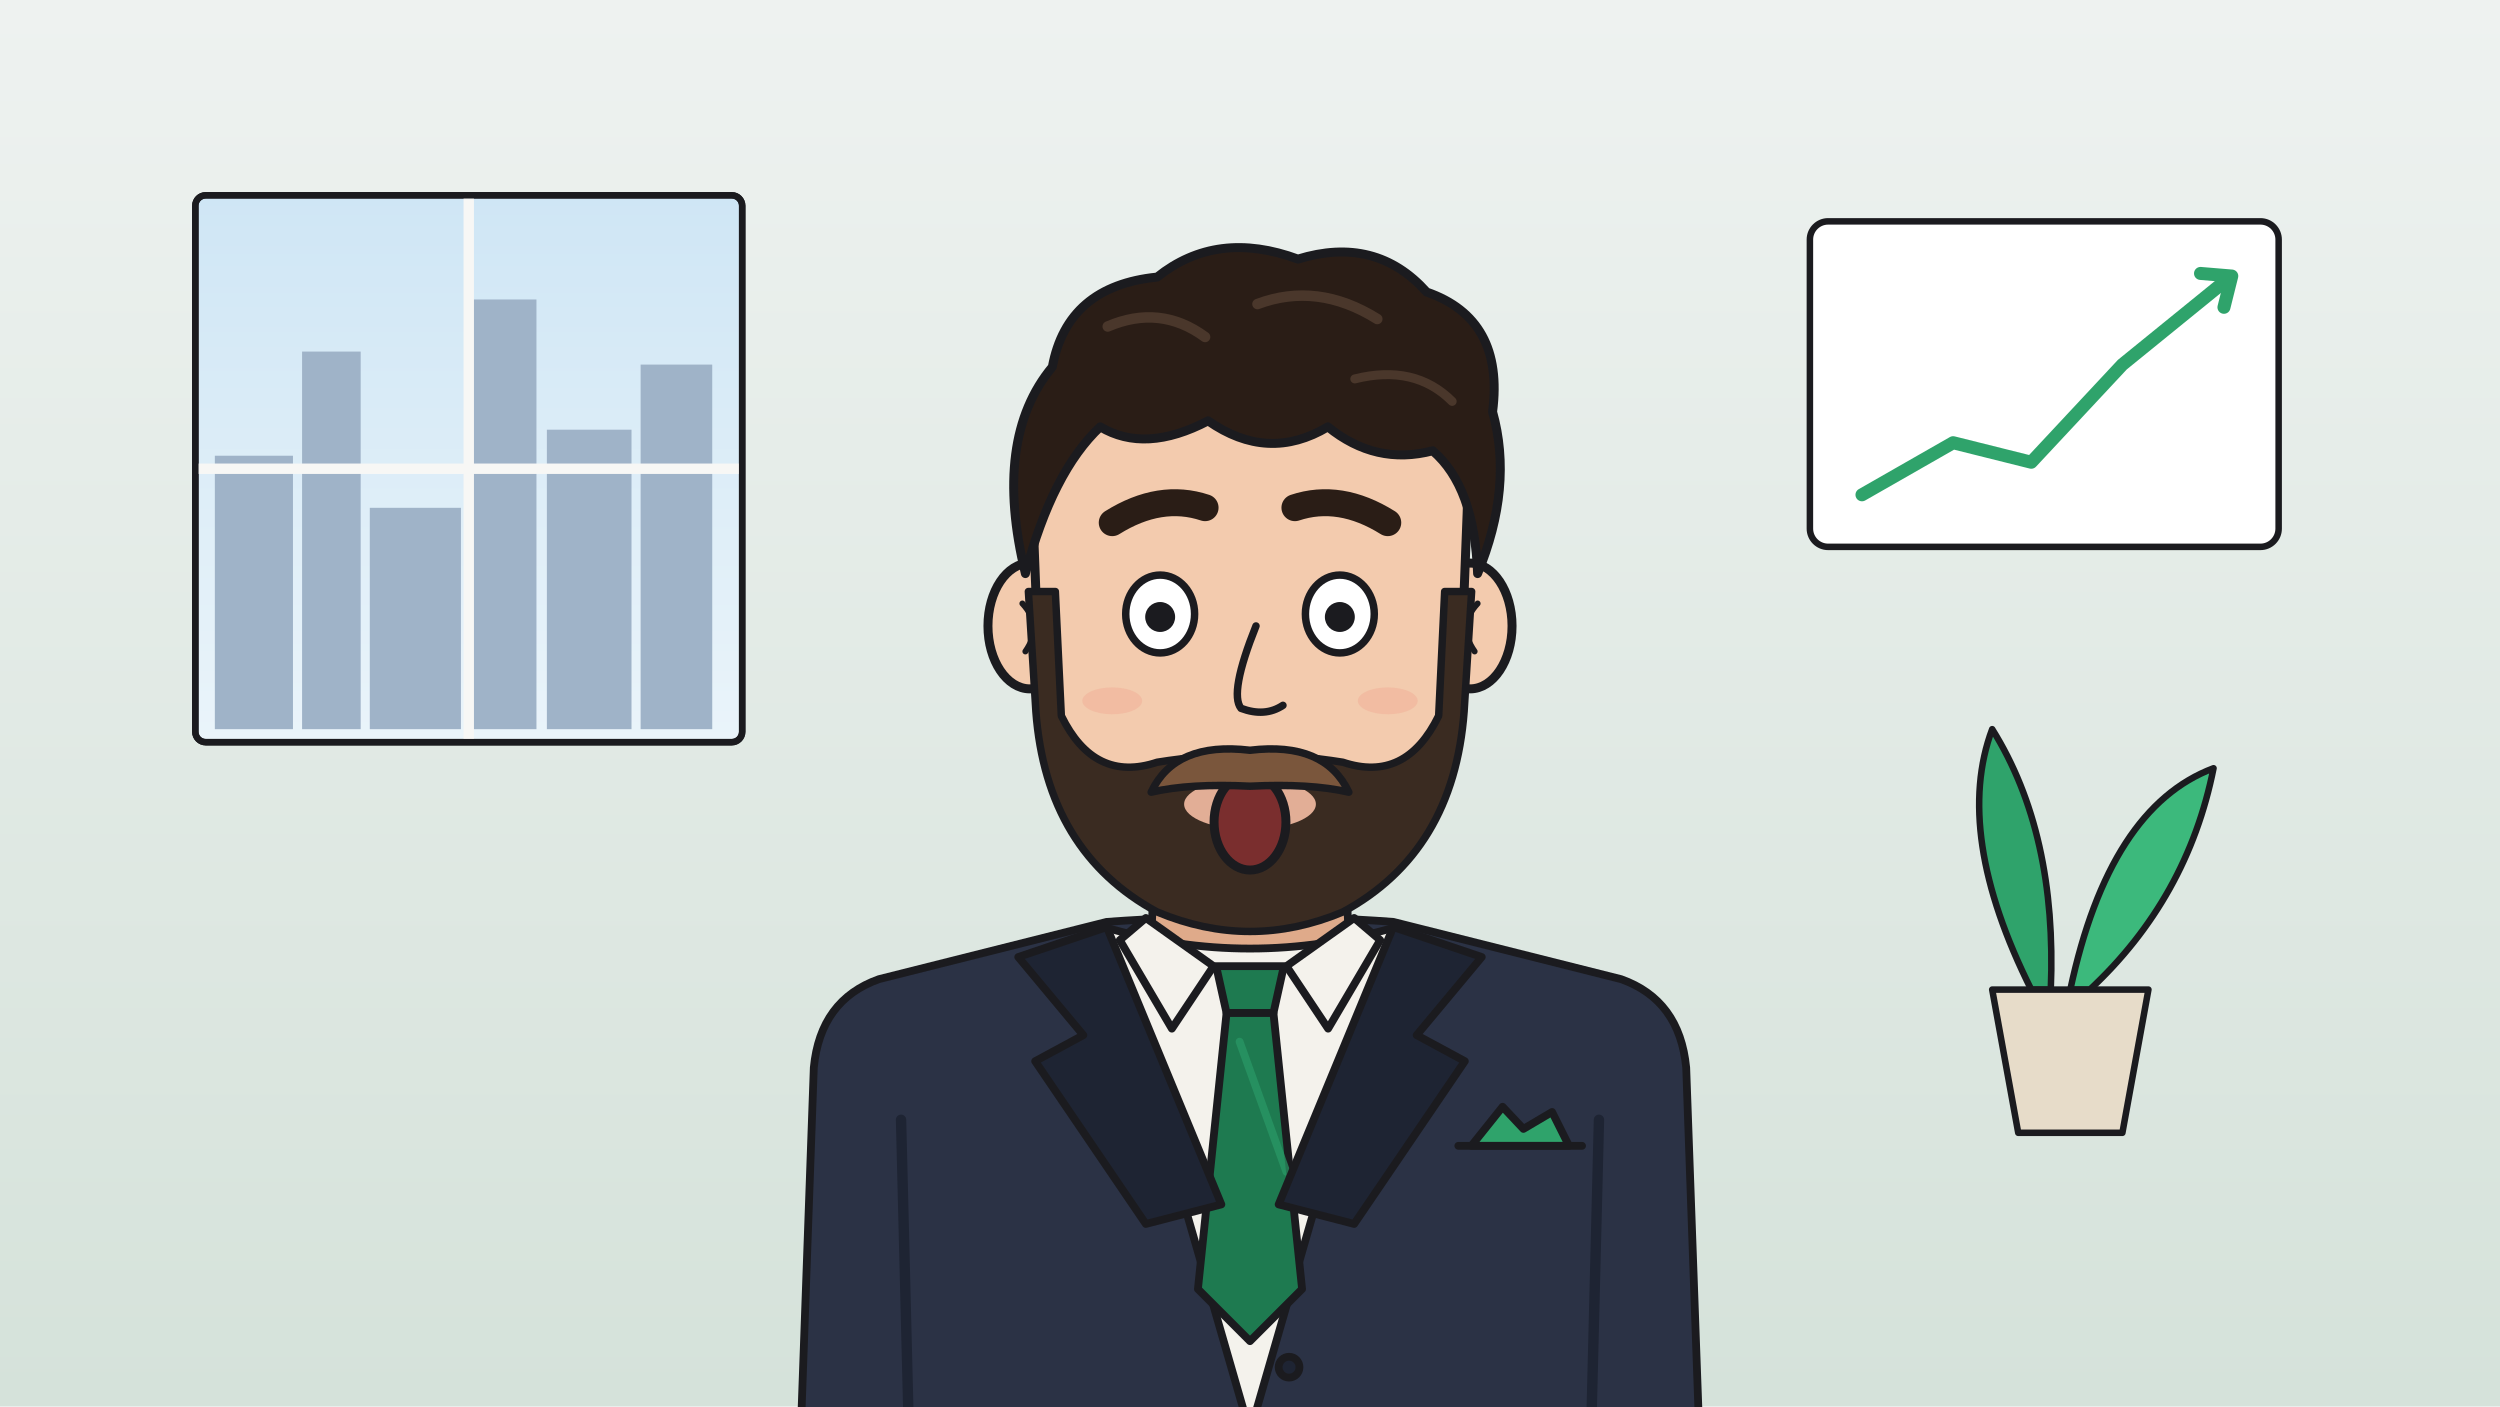
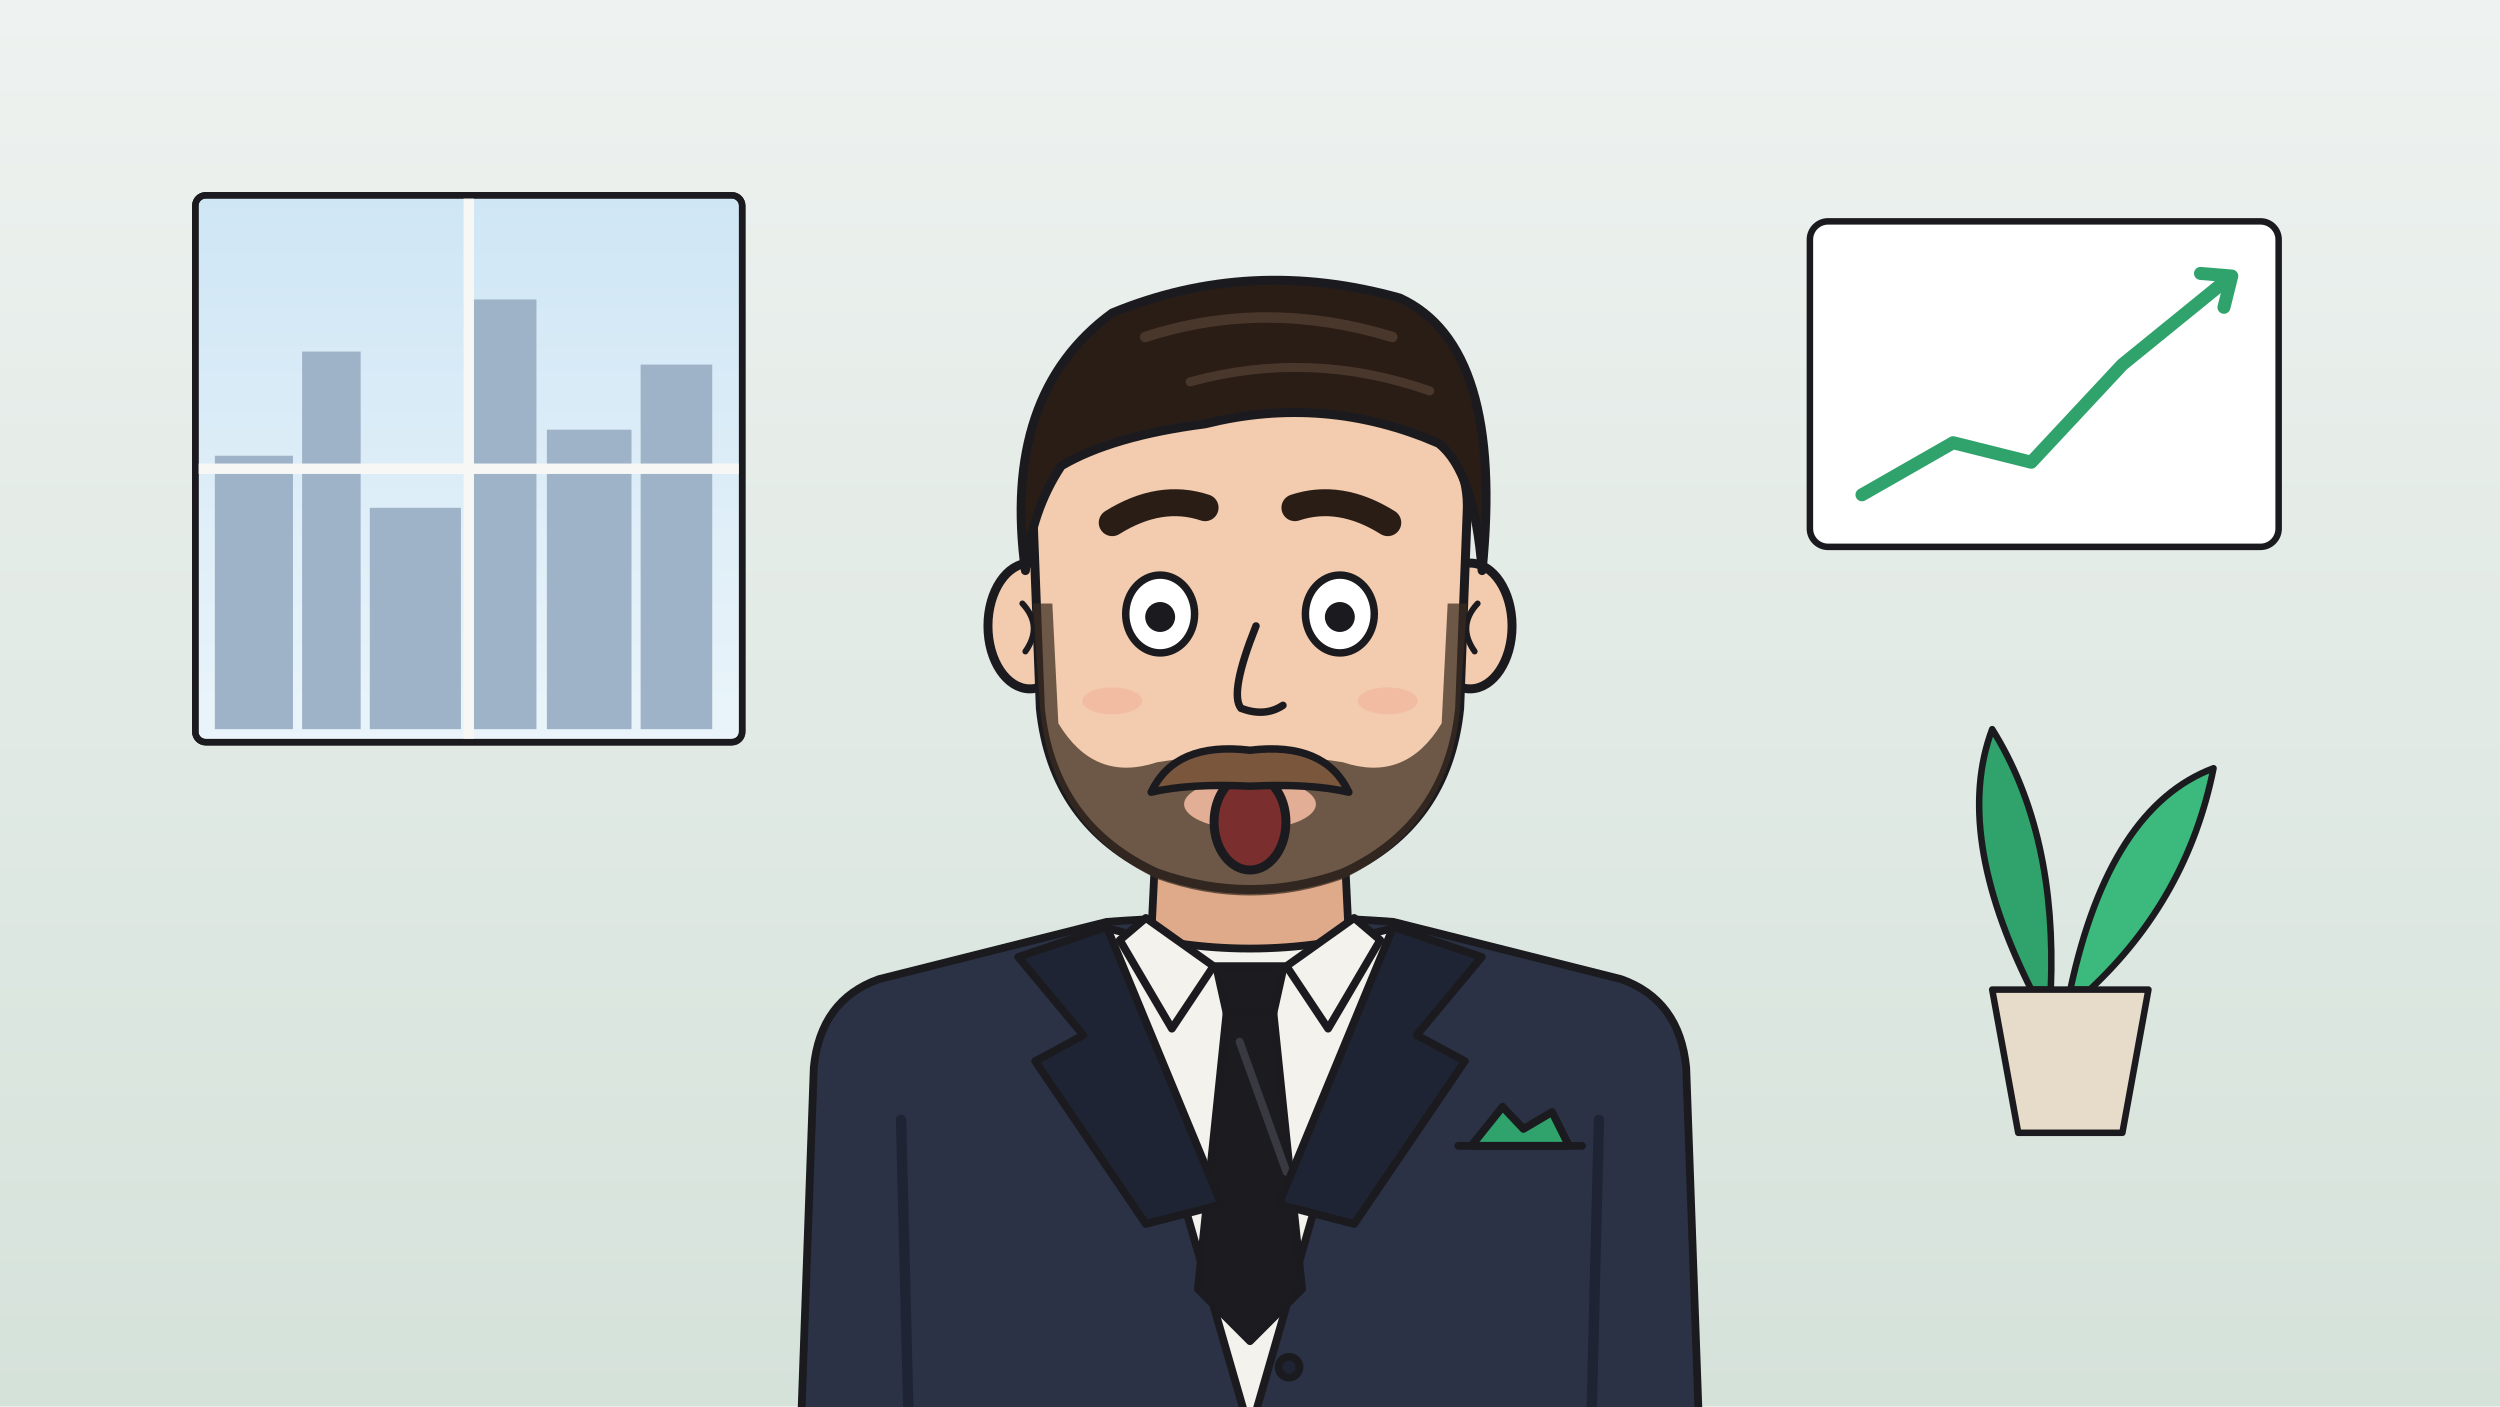
<svg xmlns="http://www.w3.org/2000/svg" width="1920" height="1080" viewBox="0 0 1920 1080">
  <defs>
    <linearGradient id="bg" x1="0" y1="0" x2="0" y2="1">
      <stop offset="0" stop-color="#EEF2F0" />
      <stop offset="1" stop-color="#D5E2DA" />
    </linearGradient>
    <linearGradient id="sky" x1="0" y1="0" x2="0" y2="1">
      <stop offset="0" stop-color="#CFE6F5" />
      <stop offset="1" stop-color="#EAF4FA" />
    </linearGradient>
  </defs>
  <rect width="1920" height="1080" fill="url(#bg)" />
  <g stroke="#1B1B1F" stroke-width="5" stroke-linejoin="round">
    <rect x="150" y="150" width="420" height="420" rx="8" fill="url(#sky)" />
    <g stroke="none">
      <rect x="165" y="350" width="60" height="210" fill="#9FB3C8" />
      <rect x="232" y="270" width="45" height="290" fill="#9FB3C8" />
      <rect x="284" y="390" width="70" height="170" fill="#9FB3C8" />
      <rect x="362" y="230" width="50" height="330" fill="#9FB3C8" />
      <rect x="420" y="330" width="65" height="230" fill="#9FB3C8" />
      <rect x="492" y="280" width="55" height="280" fill="#9FB3C8" />
    </g>
    <path d="M360 150 L360 570 M150 360 L570 360" fill="none" stroke-width="8" stroke="#F7F7F5" />
    <rect x="150" y="150" width="420" height="420" rx="8" fill="none" />
  </g>
  <g stroke="#1B1B1F" stroke-width="5" stroke-linejoin="round" fill="none">
    <rect x="1390" y="170" width="360" height="250" rx="14" fill="#FFFFFF" />
    <path d="M1430 380 L1500 340 L1560 355 L1630 280 L1710 215" stroke="#2FA36B" stroke-width="10" stroke-linecap="round" />
    <path d="M1690 210 L1714 212 L1708 236" stroke="#2FA36B" stroke-width="10" stroke-linecap="round" />
  </g>
  <g stroke="#1B1B1F" stroke-width="5" stroke-linejoin="round">
    <path d="M1560 760 Q1500 640 1530 560 Q1580 640 1575 760 Z" fill="#2FA36B" />
    <path d="M1590 760 Q1620 620 1700 590 Q1680 690 1605 760 Z" fill="#3CB97C" />
    <path d="M1530 760 L1650 760 L1630 870 L1550 870 Z" fill="#E7DCC9" />
  </g>
  <g stroke="#1B1B1F" stroke-width="6" stroke-linejoin="round" stroke-linecap="round">
    <path d="M615 1100 L625 820 Q630 768 675 752              L850 708 Q960 700 1070 708 L1245 752              Q1290 768 1295 820 L1305 1100 Z" fill="#2B3245" />
    <path d="M698 1100 L692 860" fill="none" stroke="#1E2433" stroke-width="8" />
    <path d="M1222 1100 L1228 860" fill="none" stroke="#1E2433" stroke-width="8" />
    <path d="M888 640 L884 722 Q960 760 1036 722 L1032 640 Z" fill="#DFAA8A" />
    <path d="M848 712 L960 1100 L1072 712 Q960 745 848 712 Z" fill="#F4F2EC" />
-     <path d="M934 742 L986 742 L978 778 L942 778 Z" fill="#1E7A50" />
-     <path d="M942 778 L978 778 L1000 990 L960 1030 L920 990 Z" fill="#1E7A50" />
-     <path d="M952 800 L988 900" fill="none" stroke="#2A9A67" stroke-width="6" opacity="0.7" />
+     <path d="M934 742 L986 742 L978 778 L942 778 Z" fill="#1C1C20" />
+     <path d="M942 778 L978 778 L1000 990 L960 1030 L920 990 Z" fill="#1C1C20" />
+     <path d="M952 800 L988 900" fill="none" stroke="#3C3C46" stroke-width="6" opacity="0.9" />
    <path d="M880 705 L932 742 L900 790 L860 722 Z" fill="#F4F2EC" />
    <path d="M1040 705 L988 742 L1020 790 L1060 722 Z" fill="#F4F2EC" />
    <polygon points="850 712 938 925 880 940 795 815 832 795 782 735" fill="#1E2433" />
    <polygon points="1070 712 982 925 1040 940 1125 815 1088 795 1138 735" fill="#1E2433" />
    <path d="M1130 880 L1205 880 L1192 854 L1170 867 L1154 850 Z" fill="#2FA36B" />
    <path d="M1120 880 L1215 880" fill="none" />
    <circle cx="990" cy="1050" r="8" fill="#1E2433" />
  </g>
  <g transform="translate(0 25) translate(960 450) scale(1.15) translate(-960 -450)">
    <g stroke="#1B1B1F" stroke-width="6" stroke-linejoin="round" stroke-linecap="round">
      <ellipse cx="813" cy="455" rx="28" ry="42" fill="#F3CBAE" />
      <ellipse cx="1107" cy="455" rx="28" ry="42" fill="#F3CBAE" />
      <path d="M808 440 Q822 455 810 472" fill="none" stroke-width="4" />
      <path d="M1112 440 Q1098 455 1110 472" fill="none" stroke-width="4" />
      <path d="M815 380 Q810 300 960 288 Q1110 300 1105 380              L1100 510 Q1092 588 1022 620 Q960 642 898 620              Q828 588 820 510 Z" fill="#F3CBAE" />
-       <path d="M812 432 L817 512 Q824 606 898 646 Q960 672 1022 646              Q1096 606 1103 512 L1108 432 L1090 432 L1086 515 Q1064 560 1022 546              Q960 536 898 546 Q856 560 834 515 L830 432 Z" fill="#3A2B21" stroke-width="5" />
+       <path d="M815 440 L820 512 Q828 590 898 624 Q960 646 1022 624              Q1092 590 1100 512 L1105 440 L1092 440 L1088 520 Q1064 560 1022 546              Q960 536 898 546 Q856 560 832 520 L828 440 Z" fill="#3A2B21" fill-opacity="0.72" stroke="none" />
      <ellipse cx="960" cy="574" rx="44" ry="17" fill="#E2AE96" stroke="none" />
-       <path d="M810 420 Q788 330 828 282 Q838 228 898 222              Q938 190 992 210 Q1044 194 1078 232 Q1130 250 1122 312              Q1136 362 1112 420 Q1110 362 1082 338 Q1044 348 1012 322              Q972 346 932 318 Q890 340 860 322 Q828 352 810 420 Z" fill="#2A1D16" />
-       <path d="M865 255 Q900 240 930 262" fill="none" stroke="#4A372B" stroke-width="7" />
-       <path d="M965 240 Q1005 225 1045 250" fill="none" stroke="#4A372B" stroke-width="7" />
-       <path d="M1030 290 Q1070 280 1095 305" fill="none" stroke="#4A372B" stroke-width="6" />
+       <path d="M810 418 Q794 300 868 246 Q960 208 1060 236              Q1130 268 1115 418 Q1110 352 1086 333              Q1010 300 930 320 Q868 328 834 348 Q814 378 810 418 Z" fill="#2A1D16" />
+       <path d="M890 262 Q970 236 1055 262" fill="none" stroke="#4A372B" stroke-width="7" />
+       <path d="M920 292 Q1000 270 1080 298" fill="none" stroke="#4A372B" stroke-width="6" />
      <path d="M964 455 Q946 500 954 510 Q970 516 982 508" fill="none" stroke-width="5" />
      <ellipse cx="868" cy="505" rx="20" ry="9" fill="#EE9C86" opacity="0.30" stroke="none" />
      <ellipse cx="1052" cy="505" rx="20" ry="9" fill="#EE9C86" opacity="0.30" stroke="none" />
    </g>
    <ellipse cx="900" cy="447" rx="23" ry="26" fill="#FFFFFF" stroke="#1B1B1F" stroke-width="5" />
    <circle cx="900" cy="449" r="10" fill="#1B1B1F" />
    <ellipse cx="1020" cy="447" rx="23" ry="26" fill="#FFFFFF" stroke="#1B1B1F" stroke-width="5" />
    <circle cx="1020" cy="449" r="10" fill="#1B1B1F" />
    <path d="M868 386 Q900 366 930 376" fill="none" stroke="#2A1D16" stroke-width="18" stroke-linecap="round" />
    <path d="M1052 386 Q1020 366 990 376" fill="none" stroke="#2A1D16" stroke-width="18" stroke-linecap="round" />
    <ellipse cx="960" cy="586" rx="24" ry="32" fill="#7A2E2E" stroke="#1B1B1F" stroke-width="6" />
    <path d="M894 566 Q910 532 960 538 Q1010 532 1026 566 Q1000 560 960 562 Q920 560 894 566 Z" fill="#7A563C" stroke="#1B1B1F" stroke-width="5" stroke-linejoin="round" />
  </g>
</svg>
